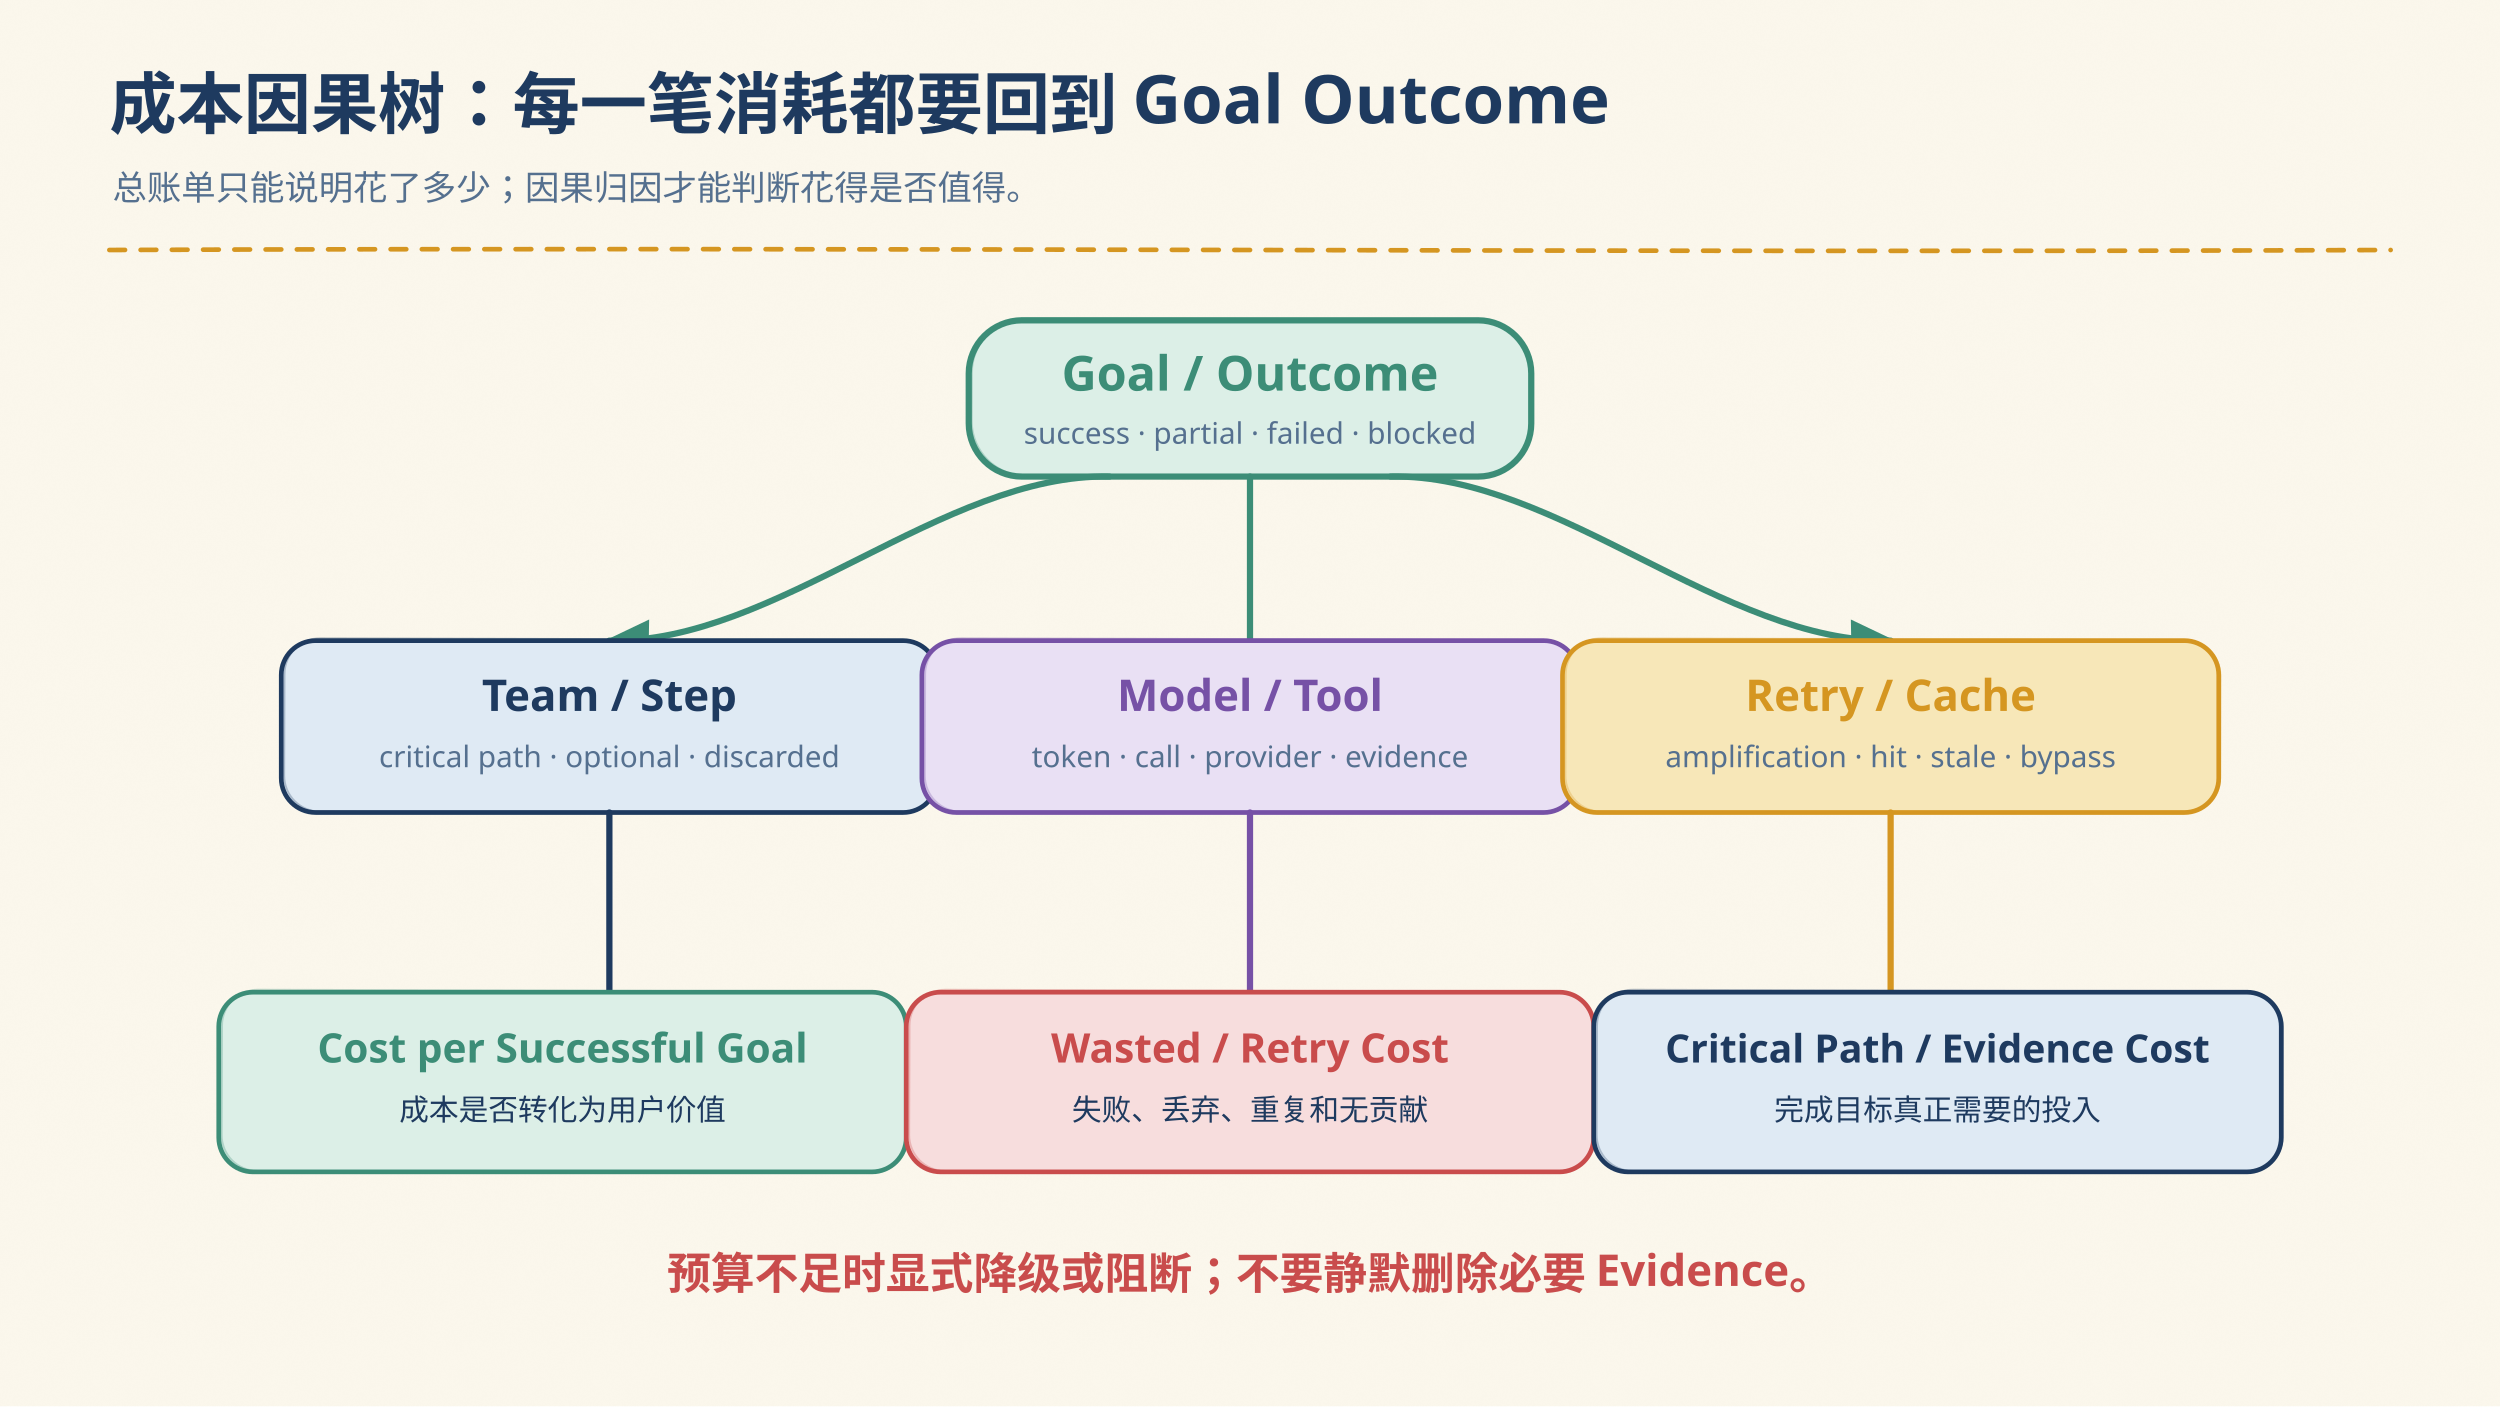
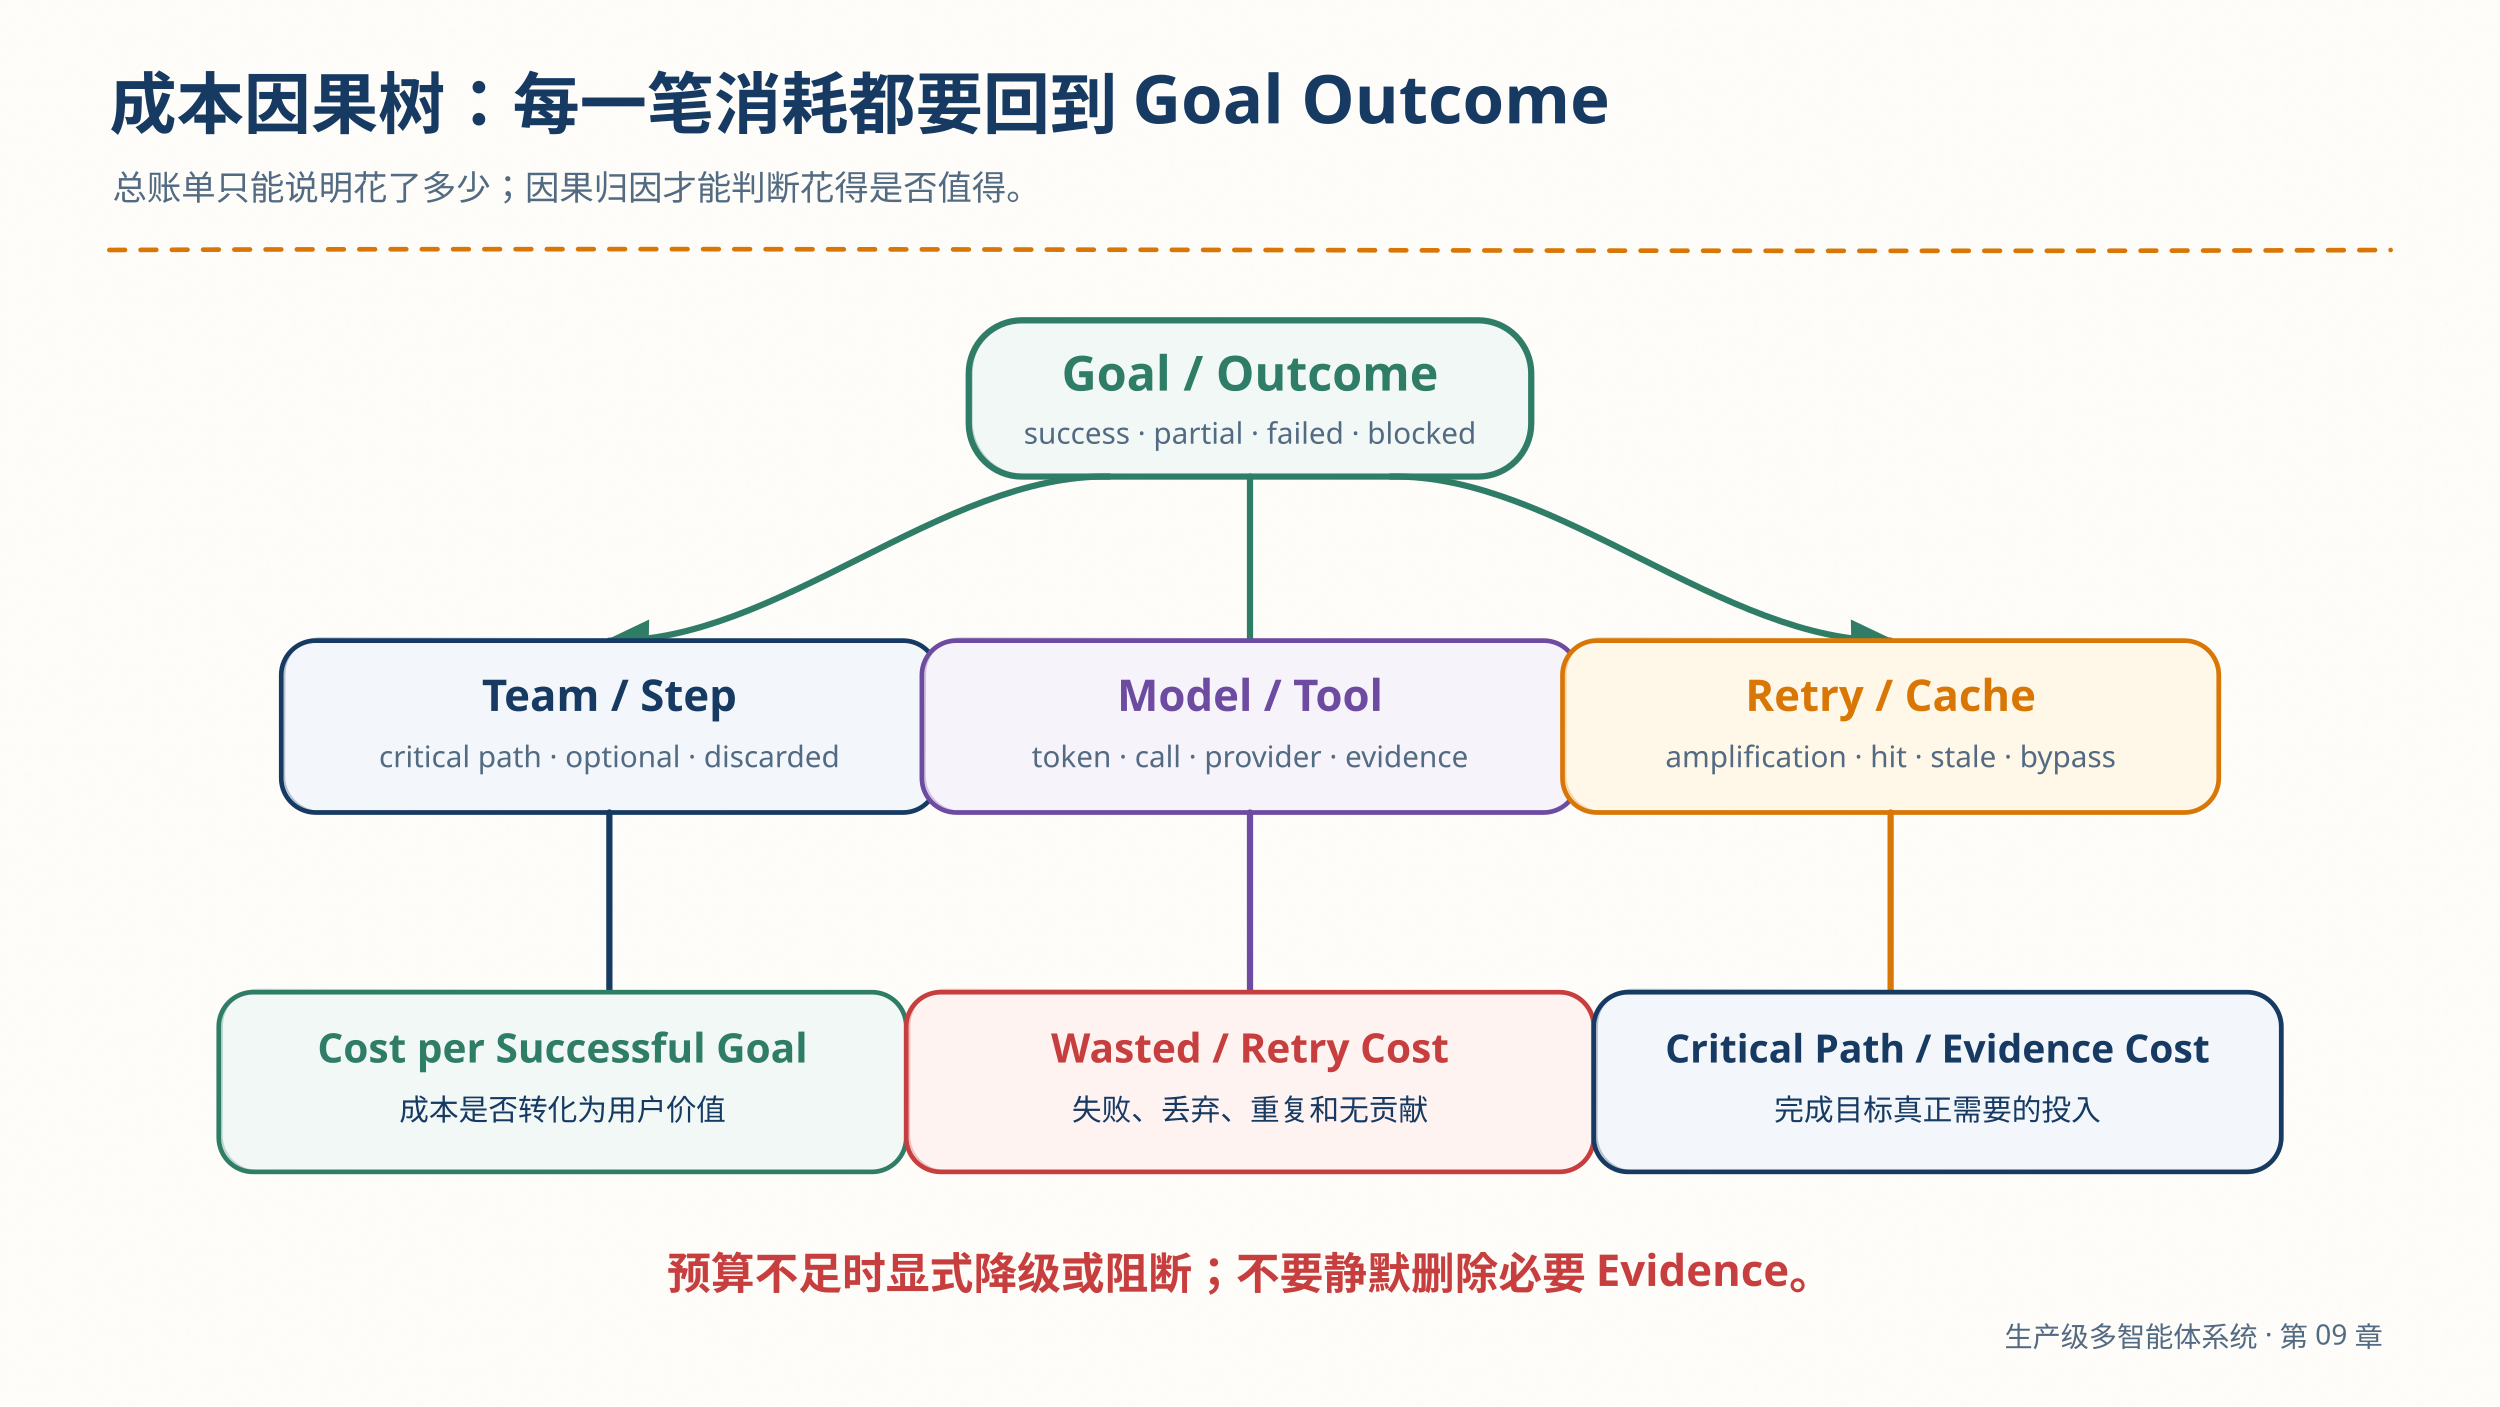
- <svg xmlns="http://www.w3.org/2000/svg" width="1600" height="900" viewBox="0 0 1600 900">
+ <svg xmlns="http://www.w3.org/2000/svg" width="1600" height="900" viewBox="0 0 1600 900" role="img" focusable="false" data-whiteboard-version="3">
  <defs>
+     <pattern id="whiteboard-paper-dots" width="17" height="17" patternUnits="userSpaceOnUse">
+       <circle cx="2" cy="3" r=".7" fill="#d7dee7" opacity=".34" />
+       <circle cx="13" cy="11" r=".45" fill="#eadfce" opacity=".3" />
+     </pattern>
    <marker id="arrow-1e3a5f" viewBox="0 0 10 10" refX="9" refY="5" markerWidth="7" markerHeight="7" orient="auto-start-reverse">
-       <path d="M 0 0 L 10 5 L 0 10 z" fill="#1e3a5f" />
+       <path d="M 0 0 L 10 5 L 0 10 z" fill="#173a63" />
    </marker>
    <marker id="arrow-d59621" viewBox="0 0 10 10" refX="9" refY="5" markerWidth="7" markerHeight="7" orient="auto-start-reverse">
-       <path d="M 0 0 L 10 5 L 0 10 z" fill="#d59621" />
+       <path d="M 0 0 L 10 5 L 0 10 z" fill="#d97706" />
    </marker>
    <marker id="arrow-3c8d77" viewBox="0 0 10 10" refX="9" refY="5" markerWidth="7" markerHeight="7" orient="auto-start-reverse">
-       <path d="M 0 0 L 10 5 L 0 10 z" fill="#3c8d77" />
+       <path d="M 0 0 L 10 5 L 0 10 z" fill="#2f7d67" />
    </marker>
    <marker id="arrow-c94c4c" viewBox="0 0 10 10" refX="9" refY="5" markerWidth="7" markerHeight="7" orient="auto-start-reverse">
-       <path d="M 0 0 L 10 5 L 0 10 z" fill="#c94c4c" />
+       <path d="M 0 0 L 10 5 L 0 10 z" fill="#c73e3e" />
    </marker>
    <marker id="arrow-7651a6" viewBox="0 0 10 10" refX="9" refY="5" markerWidth="7" markerHeight="7" orient="auto-start-reverse">
-       <path d="M 0 0 L 10 5 L 0 10 z" fill="#7651a6" />
+       <path d="M 0 0 L 10 5 L 0 10 z" fill="#6d4ba0" />
    </marker>
    <filter id="paper">
      <feTurbulence type="fractalNoise" baseFrequency=".8" numOctaves="2" seed="7" result="noise" />
      <feColorMatrix in="noise" type="saturate" values="0" />
      <feComponentTransfer>
        <feFuncA type="table" tableValues="0 .035" />
      </feComponentTransfer>
    </filter>
  </defs>
-   <rect width="1600" height="900" fill="#fbf7ec" />
+   <rect width="1600" height="900" fill="#fffdf9" />
+   <g id="whiteboard-surface" aria-hidden="true" opacity=".22">
+     <rect width="1600" height="900" fill="url(#whiteboard-paper-dots)" />
+   </g>
  <rect width="1600" height="900" fill="#38516d" filter="url(#paper)" opacity=".16" />
-   <text x="70" y="82" font-family="'Kaiti SC','STKaiti','Noto Sans SC',sans-serif" font-size="43" font-weight="800" fill="#1e3a5f" text-anchor="start">
+   <text x="70" y="82" font-family="'Kaiti SC','STKaiti','Noto Sans SC',sans-serif" font-size="43" font-weight="800" fill="#173a63" text-anchor="start">
    <tspan x="70" dy="0">成本因果树：每一笔消耗都要回到 Goal Outcome</tspan>
  </text>
-   <text x="72" y="128" font-family="'Kaiti SC','STKaiti','Noto Sans SC',sans-serif" font-size="22" font-weight="500" fill="#55708f" text-anchor="start">
+   <text x="72" y="128" font-family="'Kaiti SC','STKaiti','Noto Sans SC',sans-serif" font-size="22" font-weight="500" fill="#526a82" text-anchor="start">
    <tspan x="72" dy="0">总账单只能说明花了多少；因果归因才能判断花得是否值得。</tspan>
  </text>
-   <path d="M 70 160 C 556.667 158, 1043.333 162, 1530 160" fill="none" stroke="#d59621" stroke-width="3" stroke-linecap="round" stroke-dasharray="10 10" />
-   <rect x="620" y="205" width="360" height="100" rx="34" fill="#dcefe7" stroke="#3c8d77" stroke-width="4" />
-   <rect x="622" y="204" width="359" height="101" rx="35" fill="none" stroke="#3c8d77" stroke-width="1.2" opacity=".28" transform="rotate(.18 800 255)" />
-   <text x="800" y="250" font-family="'Kaiti SC','STKaiti','Noto Sans SC',sans-serif" font-size="31" font-weight="800" fill="#3c8d77" text-anchor="middle">
+   <path d="M 70 160 C 556.667 158, 1043.333 162, 1530 160" fill="none" stroke="#d97706" stroke-width="3" stroke-linecap="round" stroke-dasharray="10 10" />
+   <rect x="620" y="205" width="360" height="100" rx="34" fill="#f1f8f5" stroke="#2f7d67" stroke-width="4" />
+   <rect x="622" y="204" width="359" height="101" rx="35" fill="none" stroke="#2f7d67" stroke-width="1.2" opacity=".28" transform="rotate(.18 800 255)" />
+   <text x="800" y="250" font-family="'Kaiti SC','STKaiti','Noto Sans SC',sans-serif" font-size="31" font-weight="800" fill="#2f7d67" text-anchor="middle">
    <tspan x="800" dy="0">Goal / Outcome</tspan>
  </text>
-   <text x="800" y="284" font-family="'Kaiti SC','STKaiti','Noto Sans SC',sans-serif" font-size="19" font-weight="500" fill="#55708f" text-anchor="middle">
+   <text x="800" y="284" font-family="'Kaiti SC','STKaiti','Noto Sans SC',sans-serif" font-size="19" font-weight="500" fill="#526a82" text-anchor="middle">
    <tspan x="800" dy="0">success · partial · failed · blocked</tspan>
  </text>
-   <path d="M 710 305 C 603.333 303, 496.667 412, 390 410" fill="none" stroke="#3c8d77" stroke-width="4" stroke-linecap="round" marker-end="url(#arrow-3c8d77)" />
-   <path d="M 800 305 C 800 303, 800 412, 800 410" fill="none" stroke="#3c8d77" stroke-width="4" stroke-linecap="round" marker-end="url(#arrow-3c8d77)" />
-   <path d="M 890 305 C 996.667 303, 1103.333 412, 1210 410" fill="none" stroke="#3c8d77" stroke-width="4" stroke-linecap="round" marker-end="url(#arrow-3c8d77)" />
-   <rect x="180" y="410" width="420" height="110" rx="22" fill="#dfeaf4" stroke="#1e3a5f" stroke-width="3" />
-   <rect x="182" y="409" width="419" height="111" rx="23" fill="none" stroke="#1e3a5f" stroke-width="1.2" opacity=".28" transform="rotate(.18 390 465)" />
-   <text x="390" y="455" font-family="'Kaiti SC','STKaiti','Noto Sans SC',sans-serif" font-size="28" font-weight="800" fill="#1e3a5f" text-anchor="middle">
+   <path d="M 710 305 C 603.333 303, 496.667 412, 390 410" fill="none" stroke="#2f7d67" stroke-width="4" stroke-linecap="round" marker-end="url(#arrow-3c8d77)" />
+   <path d="M 800 305 C 800 303, 800 412, 800 410" fill="none" stroke="#2f7d67" stroke-width="4" stroke-linecap="round" marker-end="url(#arrow-3c8d77)" />
+   <path d="M 890 305 C 996.667 303, 1103.333 412, 1210 410" fill="none" stroke="#2f7d67" stroke-width="4" stroke-linecap="round" marker-end="url(#arrow-3c8d77)" />
+   <rect x="180" y="410" width="420" height="110" rx="22" fill="#f3f7fb" stroke="#173a63" stroke-width="3" />
+   <rect x="182" y="409" width="419" height="111" rx="23" fill="none" stroke="#173a63" stroke-width="1.2" opacity=".28" transform="rotate(.18 390 465)" />
+   <text x="390" y="455" font-family="'Kaiti SC','STKaiti','Noto Sans SC',sans-serif" font-size="28" font-weight="800" fill="#173a63" text-anchor="middle">
    <tspan x="390" dy="0">Team / Step</tspan>
  </text>
-   <text x="390" y="491" font-family="'Kaiti SC','STKaiti','Noto Sans SC',sans-serif" font-size="19" font-weight="500" fill="#55708f" text-anchor="middle">
+   <text x="390" y="491" font-family="'Kaiti SC','STKaiti','Noto Sans SC',sans-serif" font-size="19" font-weight="500" fill="#526a82" text-anchor="middle">
    <tspan x="390" dy="0">critical path · optional · discarded</tspan>
  </text>
-   <rect x="590" y="410" width="420" height="110" rx="22" fill="#e9e0f4" stroke="#7651a6" stroke-width="3" />
-   <rect x="592" y="409" width="419" height="111" rx="23" fill="none" stroke="#7651a6" stroke-width="1.2" opacity=".28" transform="rotate(.18 800 465)" />
-   <text x="800" y="455" font-family="'Kaiti SC','STKaiti','Noto Sans SC',sans-serif" font-size="28" font-weight="800" fill="#7651a6" text-anchor="middle">
+   <rect x="590" y="410" width="420" height="110" rx="22" fill="#f7f3fb" stroke="#6d4ba0" stroke-width="3" />
+   <rect x="592" y="409" width="419" height="111" rx="23" fill="none" stroke="#6d4ba0" stroke-width="1.2" opacity=".28" transform="rotate(.18 800 465)" />
+   <text x="800" y="455" font-family="'Kaiti SC','STKaiti','Noto Sans SC',sans-serif" font-size="28" font-weight="800" fill="#6d4ba0" text-anchor="middle">
    <tspan x="800" dy="0">Model / Tool</tspan>
  </text>
-   <text x="800" y="491" font-family="'Kaiti SC','STKaiti','Noto Sans SC',sans-serif" font-size="19" font-weight="500" fill="#55708f" text-anchor="middle">
+   <text x="800" y="491" font-family="'Kaiti SC','STKaiti','Noto Sans SC',sans-serif" font-size="19" font-weight="500" fill="#526a82" text-anchor="middle">
    <tspan x="800" dy="0">token · call · provider · evidence</tspan>
  </text>
-   <rect x="1000" y="410" width="420" height="110" rx="22" fill="#f7e7b8" stroke="#d59621" stroke-width="3" />
-   <rect x="1002" y="409" width="419" height="111" rx="23" fill="none" stroke="#d59621" stroke-width="1.2" opacity=".28" transform="rotate(.18 1210 465)" />
-   <text x="1210" y="455" font-family="'Kaiti SC','STKaiti','Noto Sans SC',sans-serif" font-size="28" font-weight="800" fill="#d59621" text-anchor="middle">
+   <rect x="1000" y="410" width="420" height="110" rx="22" fill="#fff8e8" stroke="#d97706" stroke-width="3" />
+   <rect x="1002" y="409" width="419" height="111" rx="23" fill="none" stroke="#d97706" stroke-width="1.2" opacity=".28" transform="rotate(.18 1210 465)" />
+   <text x="1210" y="455" font-family="'Kaiti SC','STKaiti','Noto Sans SC',sans-serif" font-size="28" font-weight="800" fill="#d97706" text-anchor="middle">
    <tspan x="1210" dy="0">Retry / Cache</tspan>
  </text>
-   <text x="1210" y="491" font-family="'Kaiti SC','STKaiti','Noto Sans SC',sans-serif" font-size="19" font-weight="500" fill="#55708f" text-anchor="middle">
+   <text x="1210" y="491" font-family="'Kaiti SC','STKaiti','Noto Sans SC',sans-serif" font-size="19" font-weight="500" fill="#526a82" text-anchor="middle">
    <tspan x="1210" dy="0">amplification · hit · stale · bypass</tspan>
  </text>
-   <path d="M 390 520 C 390 518, 390 637, 390 635" fill="none" stroke="#1e3a5f" stroke-width="4" stroke-linecap="round" marker-end="url(#arrow-1e3a5f)" />
-   <path d="M 800 520 C 800 518, 800 637, 800 635" fill="none" stroke="#7651a6" stroke-width="4" stroke-linecap="round" marker-end="url(#arrow-7651a6)" />
-   <path d="M 1210 520 C 1210 518, 1210 637, 1210 635" fill="none" stroke="#d59621" stroke-width="4" stroke-linecap="round" marker-end="url(#arrow-d59621)" />
-   <rect x="140" y="635" width="440" height="115" rx="22" fill="#dcefe7" stroke="#3c8d77" stroke-width="3" />
-   <rect x="142" y="634" width="439" height="116" rx="23" fill="none" stroke="#3c8d77" stroke-width="1.2" opacity=".28" transform="rotate(.18 360 692.5)" />
-   <text x="360" y="680" font-family="'Kaiti SC','STKaiti','Noto Sans SC',sans-serif" font-size="26" font-weight="800" fill="#3c8d77" text-anchor="middle">
+   <path d="M 390 520 C 390 518, 390 637, 390 635" fill="none" stroke="#173a63" stroke-width="4" stroke-linecap="round" marker-end="url(#arrow-1e3a5f)" />
+   <path d="M 800 520 C 800 518, 800 637, 800 635" fill="none" stroke="#6d4ba0" stroke-width="4" stroke-linecap="round" marker-end="url(#arrow-7651a6)" />
+   <path d="M 1210 520 C 1210 518, 1210 637, 1210 635" fill="none" stroke="#d97706" stroke-width="4" stroke-linecap="round" marker-end="url(#arrow-d59621)" />
+   <rect x="140" y="635" width="440" height="115" rx="22" fill="#f1f8f5" stroke="#2f7d67" stroke-width="3" />
+   <rect x="142" y="634" width="439" height="116" rx="23" fill="none" stroke="#2f7d67" stroke-width="1.2" opacity=".28" transform="rotate(.18 360 692.5)" />
+   <text x="360" y="680" font-family="'Kaiti SC','STKaiti','Noto Sans SC',sans-serif" font-size="26" font-weight="800" fill="#2f7d67" text-anchor="middle">
    <tspan x="360" dy="0">Cost per Successful Goal</tspan>
  </text>
-   <text x="360" y="717" font-family="'Kaiti SC','STKaiti','Noto Sans SC',sans-serif" font-size="19" font-weight="500" fill="#1e3a5f" text-anchor="middle">
+   <text x="360" y="717" font-family="'Kaiti SC','STKaiti','Noto Sans SC',sans-serif" font-size="19" font-weight="500" fill="#173a63" text-anchor="middle">
    <tspan x="360" dy="0">成本是否转化为用户价值</tspan>
  </text>
-   <rect x="580" y="635" width="440" height="115" rx="22" fill="#f7dddd" stroke="#c94c4c" stroke-width="3" />
-   <rect x="582" y="634" width="439" height="116" rx="23" fill="none" stroke="#c94c4c" stroke-width="1.2" opacity=".28" transform="rotate(.18 800 692.5)" />
-   <text x="800" y="680" font-family="'Kaiti SC','STKaiti','Noto Sans SC',sans-serif" font-size="26" font-weight="800" fill="#c94c4c" text-anchor="middle">
+   <rect x="580" y="635" width="440" height="115" rx="22" fill="#fff3f2" stroke="#c73e3e" stroke-width="3" />
+   <rect x="582" y="634" width="439" height="116" rx="23" fill="none" stroke="#c73e3e" stroke-width="1.2" opacity=".28" transform="rotate(.18 800 692.5)" />
+   <text x="800" y="680" font-family="'Kaiti SC','STKaiti','Noto Sans SC',sans-serif" font-size="26" font-weight="800" fill="#c73e3e" text-anchor="middle">
    <tspan x="800" dy="0">Wasted / Retry Cost</tspan>
  </text>
-   <text x="800" y="717" font-family="'Kaiti SC','STKaiti','Noto Sans SC',sans-serif" font-size="19" font-weight="500" fill="#1e3a5f" text-anchor="middle">
+   <text x="800" y="717" font-family="'Kaiti SC','STKaiti','Noto Sans SC',sans-serif" font-size="19" font-weight="500" fill="#173a63" text-anchor="middle">
    <tspan x="800" dy="0">失败、丢弃、重复和无贡献</tspan>
  </text>
-   <rect x="1020" y="635" width="440" height="115" rx="22" fill="#dfeaf4" stroke="#1e3a5f" stroke-width="3" />
-   <rect x="1022" y="634" width="439" height="116" rx="23" fill="none" stroke="#1e3a5f" stroke-width="1.2" opacity=".28" transform="rotate(.18 1240 692.5)" />
-   <text x="1240" y="680" font-family="'Kaiti SC','STKaiti','Noto Sans SC',sans-serif" font-size="25" font-weight="800" fill="#1e3a5f" text-anchor="middle">
+   <rect x="1020" y="635" width="440" height="115" rx="22" fill="#f3f7fb" stroke="#173a63" stroke-width="3" />
+   <rect x="1022" y="634" width="439" height="116" rx="23" fill="none" stroke="#173a63" stroke-width="1.2" opacity=".28" transform="rotate(.18 1240 692.5)" />
+   <text x="1240" y="680" font-family="'Kaiti SC','STKaiti','Noto Sans SC',sans-serif" font-size="25" font-weight="800" fill="#173a63" text-anchor="middle">
    <tspan x="1240" dy="0">Critical Path / Evidence Cost</tspan>
  </text>
-   <text x="1240" y="717" font-family="'Kaiti SC','STKaiti','Noto Sans SC',sans-serif" font-size="19" font-weight="500" fill="#1e3a5f" text-anchor="middle">
+   <text x="1240" y="717" font-family="'Kaiti SC','STKaiti','Noto Sans SC',sans-serif" font-size="19" font-weight="500" fill="#173a63" text-anchor="middle">
    <tspan x="1240" dy="0">完成目标真正需要的投入</tspan>
  </text>
-   <text x="800" y="825" font-family="'Kaiti SC','STKaiti','Noto Sans SC',sans-serif" font-size="28" font-weight="760" fill="#c94c4c" text-anchor="middle">
+   <text x="800" y="825" font-family="'Kaiti SC','STKaiti','Noto Sans SC',sans-serif" font-size="28" font-weight="760" fill="#c73e3e" text-anchor="middle">
    <tspan x="800" dy="0">预算不足时显式降级或阻断；不要静默删除必要 Evidence。</tspan>
  </text>
+   <text id="whiteboard-footer" x="1525" y="862" font-family="'Kaiti SC','STKaiti','Noto Sans SC',sans-serif" font-size="18" fill="#526a82" text-anchor="end">生产级多智能体系统 · 第 09 章</text>
</svg>
